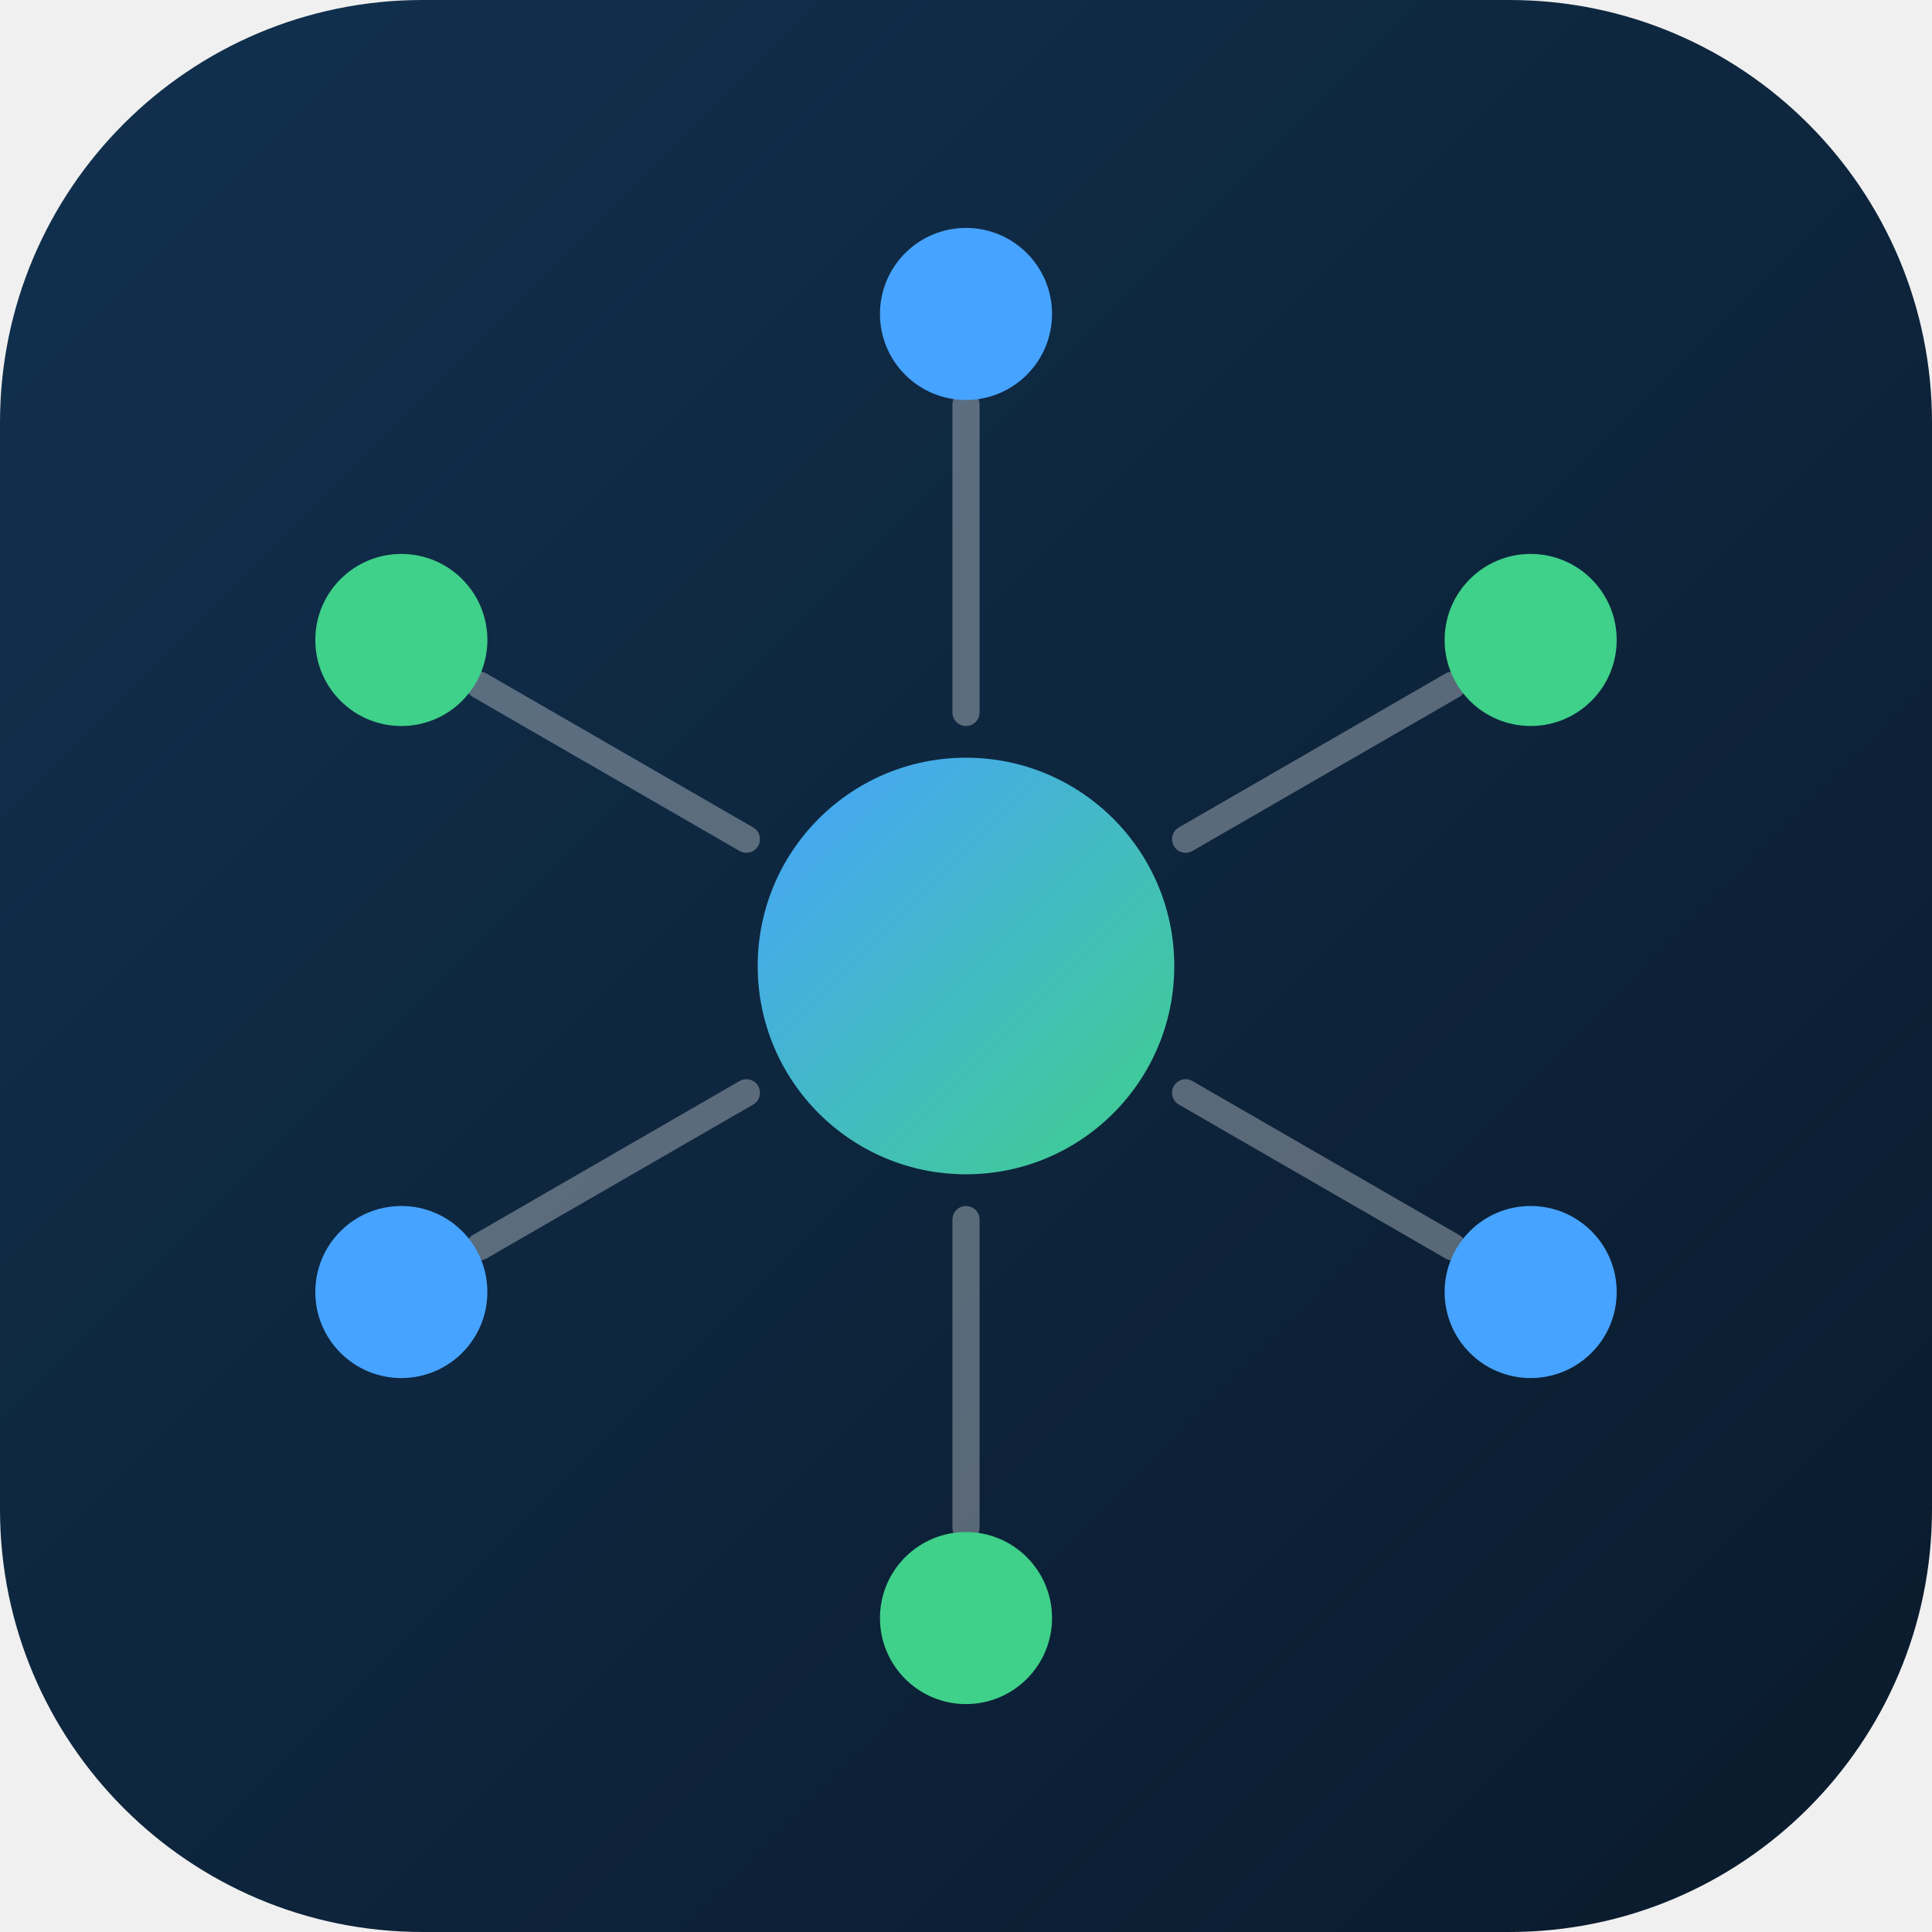
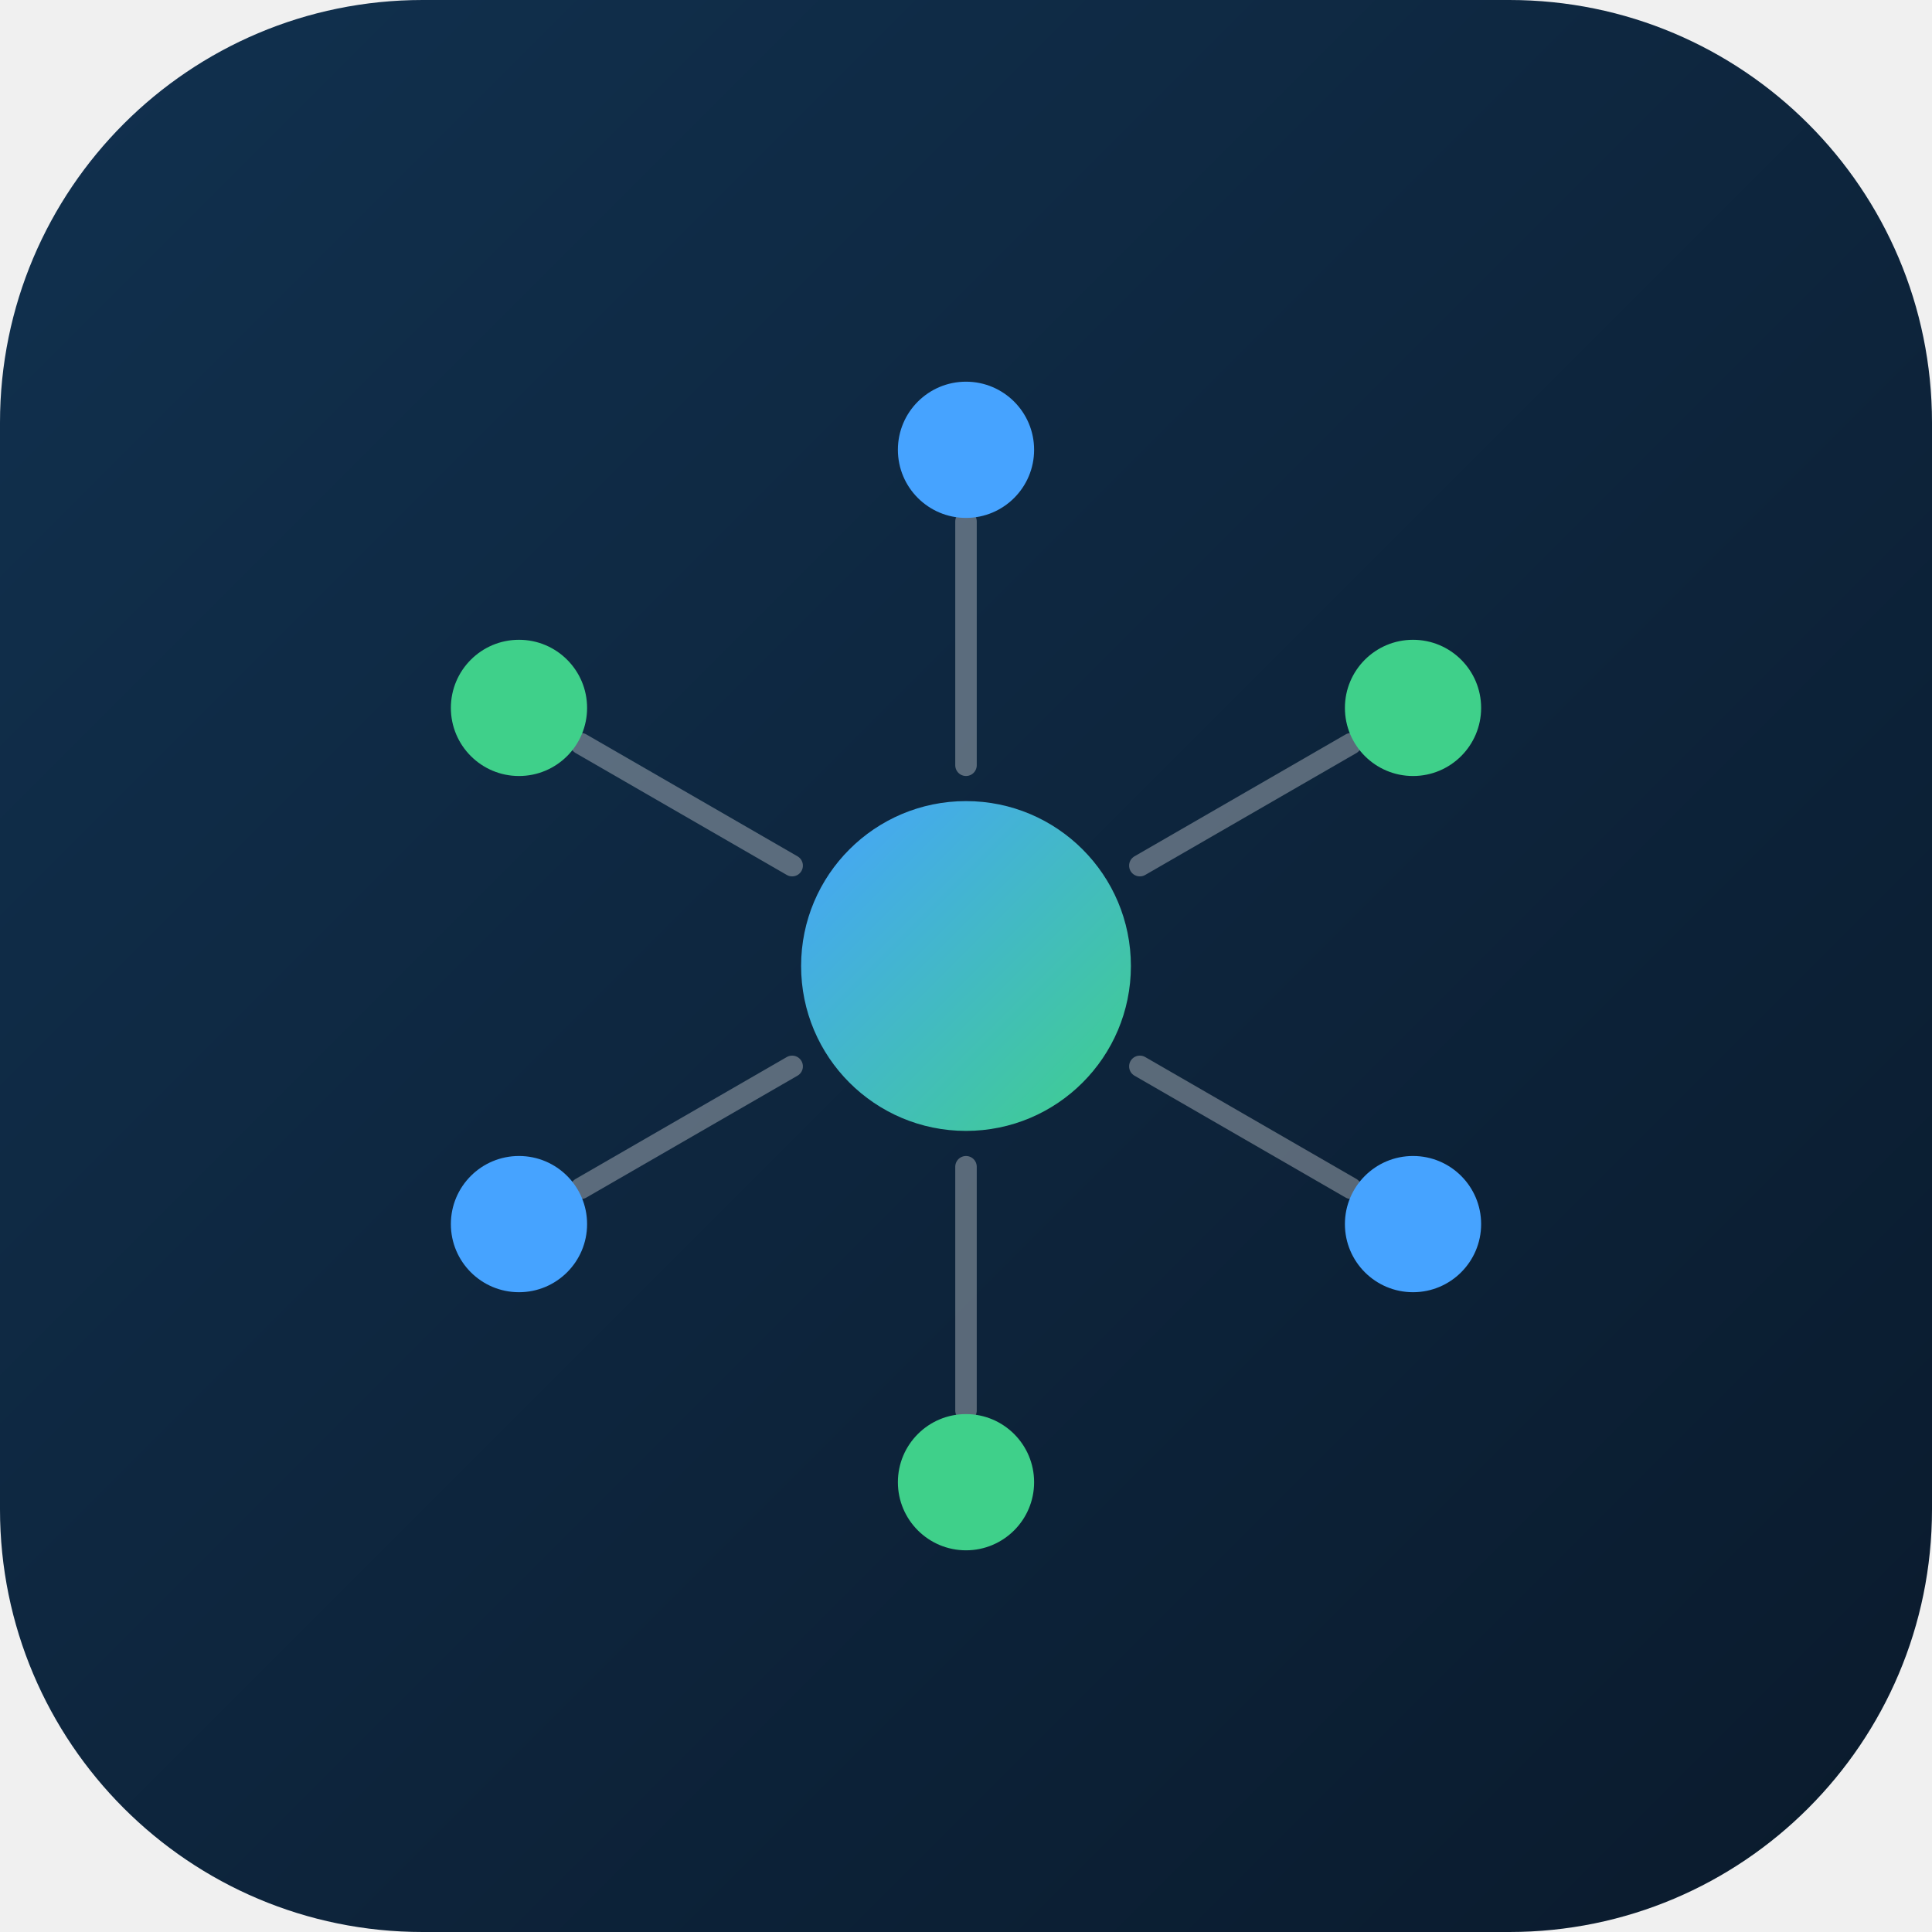
<svg xmlns="http://www.w3.org/2000/svg" width="512" height="512" viewBox="0 0 512 512" fill="none" role="img" aria-label="Wallet360">
  <defs>
    <linearGradient id="bg" x1="0" y1="0" x2="1" y2="1">
      <stop offset="0" stop-color="#11314F" />
      <stop offset="1" stop-color="#0A1A2C" />
    </linearGradient>
    <linearGradient id="core" x1="0" y1="0" x2="1" y2="1">
      <stop offset="0" stop-color="#46A3FF" />
      <stop offset="1" stop-color="#3FD08A" />
    </linearGradient>
  </defs>
  <rect width="512" height="512" rx="112" fill="url(#bg)" />
-   <g transform="translate(256 256) scale(2.4) translate(-90 -90)">
+   <g transform="translate(256 256) scale(1.9) translate(-90 -90)">
    <g stroke="#FFFFFF" stroke-opacity="0.32" stroke-width="3" stroke-linecap="round">
      <line x1="90" y1="28" x2="90" y2="62" />
      <line x1="143.7" y1="59" x2="114.25" y2="76" />
      <line x1="143.7" y1="121" x2="114.25" y2="104" />
      <line x1="90" y1="152" x2="90" y2="118" />
      <line x1="36.3" y1="121" x2="65.75" y2="104" />
      <line x1="36.3" y1="59" x2="65.75" y2="76" />
    </g>
    <circle cx="90" cy="18" r="9.5" fill="#46A3FF" />
    <circle cx="152.35" cy="54" r="9.5" fill="#3FD08A" />
    <circle cx="152.35" cy="126" r="9.5" fill="#46A3FF" />
    <circle cx="90" cy="162" r="9.5" fill="#3FD08A" />
    <circle cx="27.65" cy="126" r="9.5" fill="#46A3FF" />
    <circle cx="27.65" cy="54" r="9.5" fill="#3FD08A" />
    <circle cx="90" cy="90" r="23" fill="url(#core)" />
  </g>
</svg>
